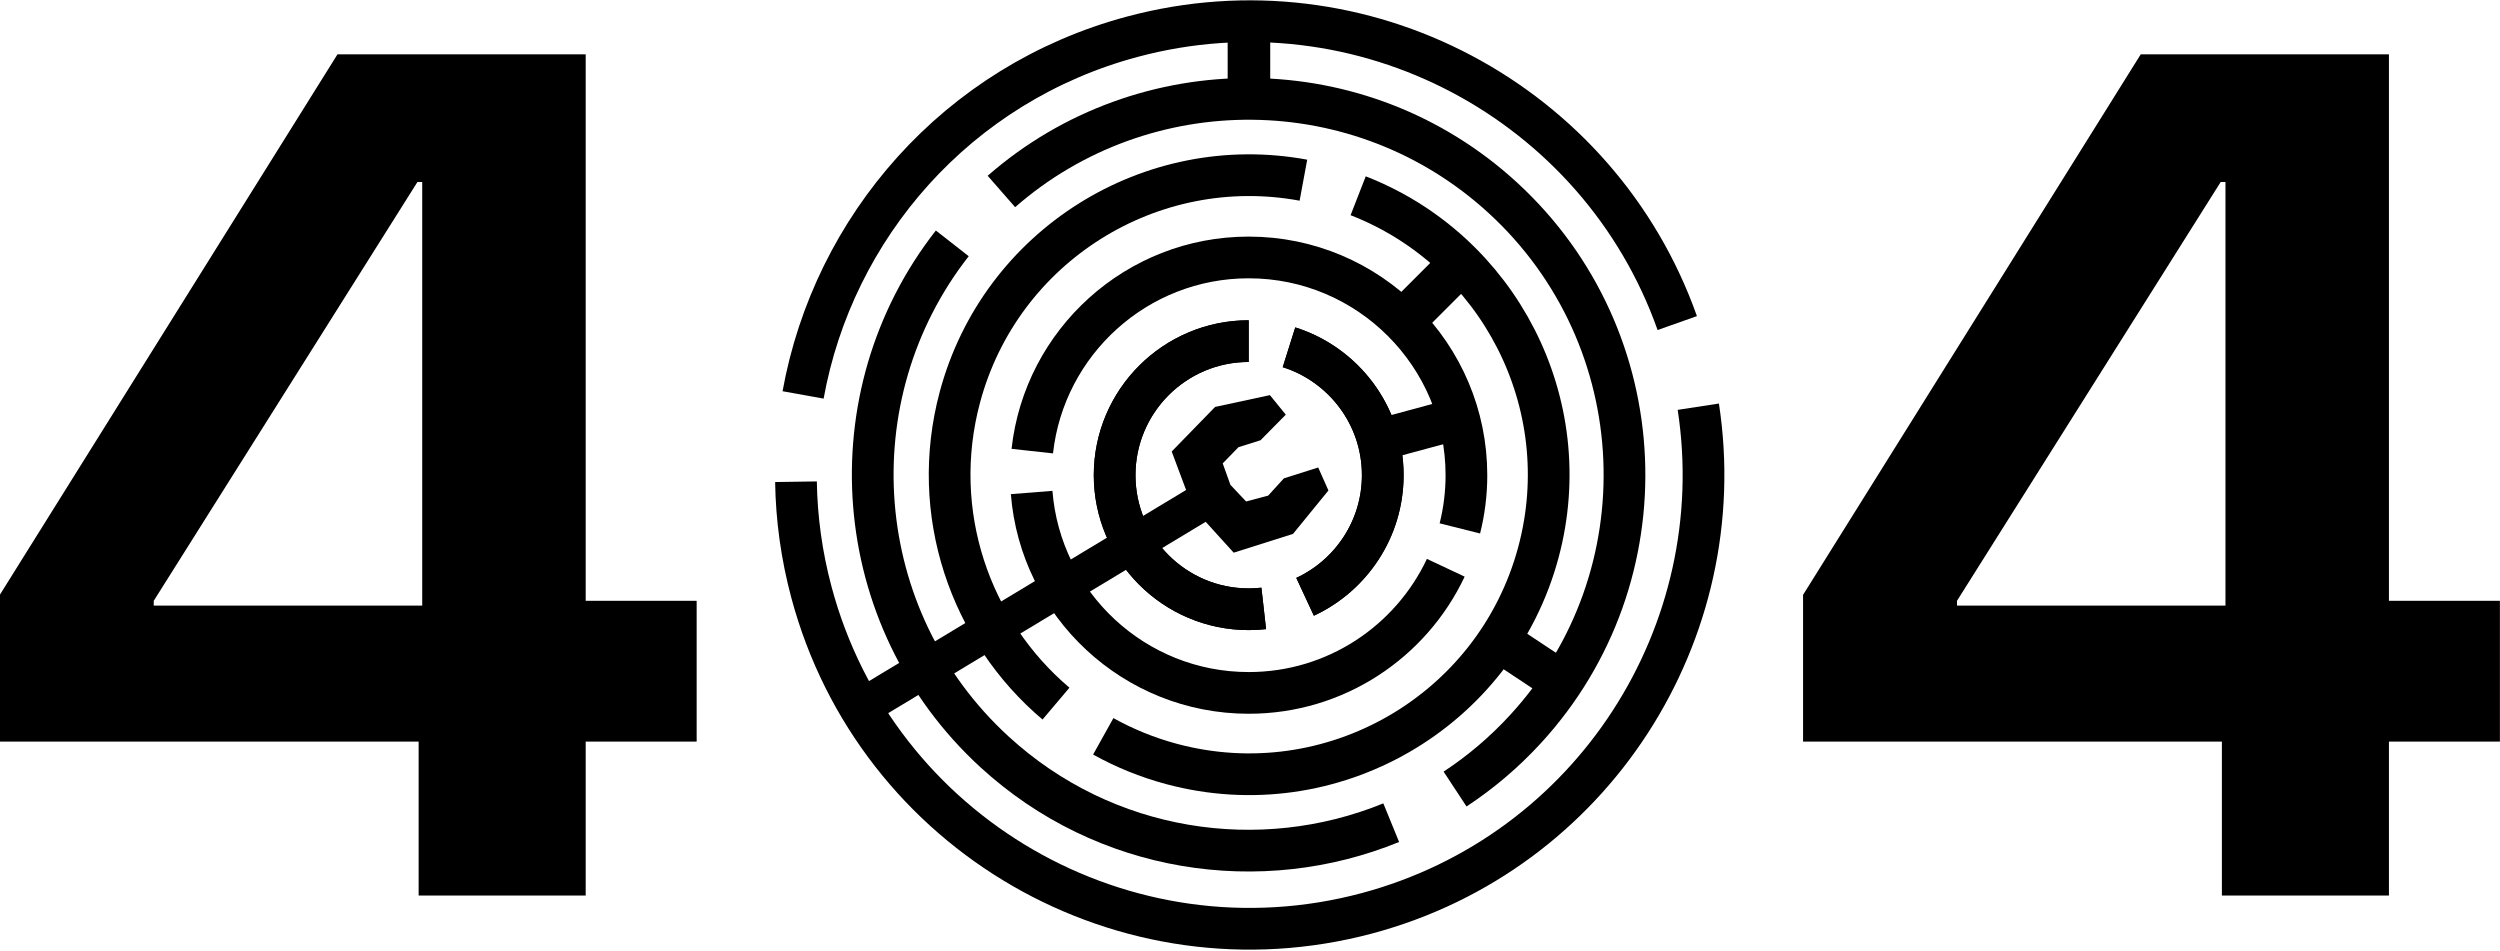
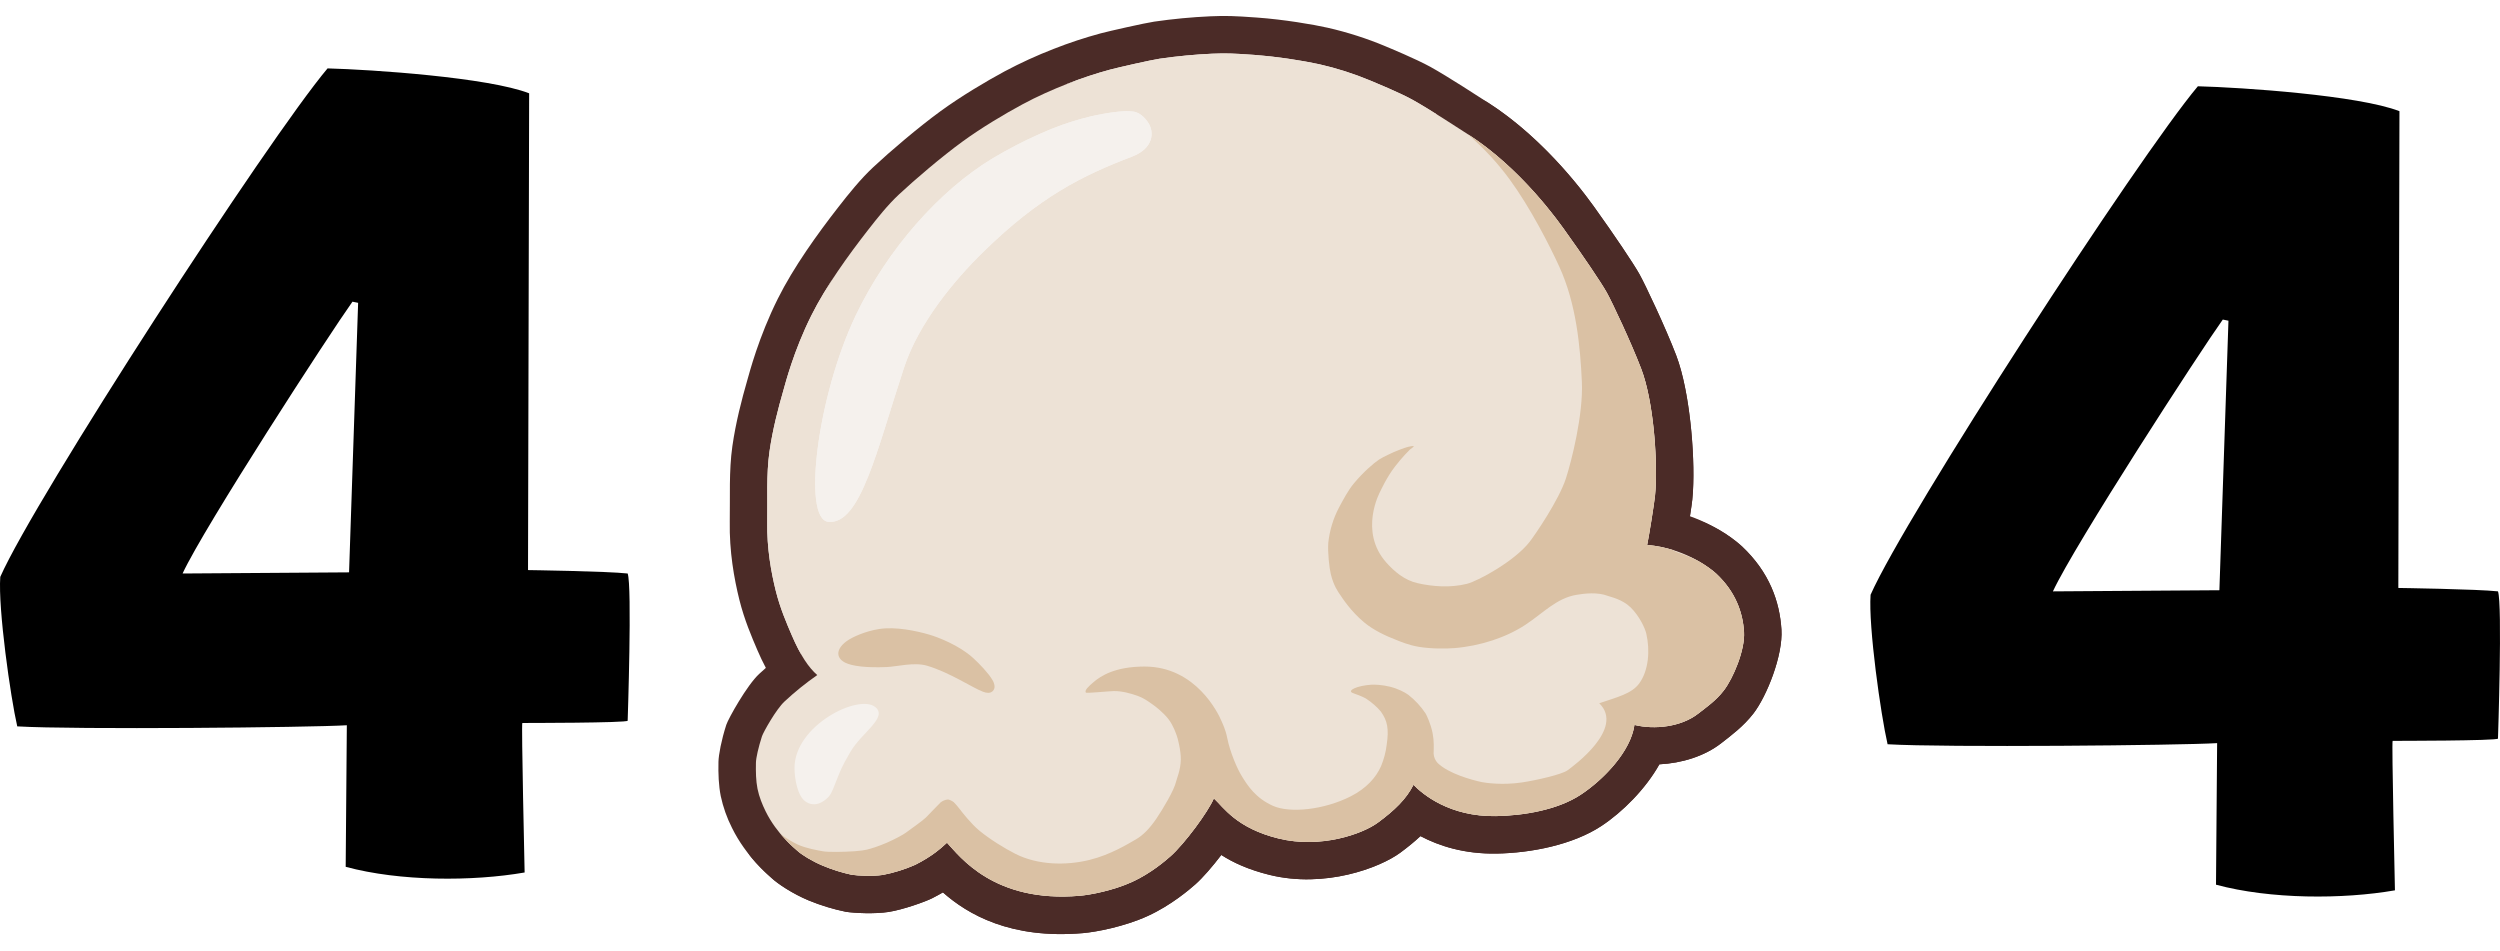
- <svg xmlns="http://www.w3.org/2000/svg" width="100%" height="100%" viewBox="0 0 3247 1234" version="1.1" xml:space="preserve" style="fill-rule:evenodd;clip-rule:evenodd;stroke-linejoin:round;stroke-miterlimit:1.5;">
-   <g transform="matrix(1,0,0,1,-149.406,-1192.33)">
-     <g transform="matrix(1,0,0,1,0,-0.0649902)">
-       <g transform="matrix(1,0,0,1,-190.112,0.0649902)">
-         <g transform="matrix(1549.76,0,0,1549.76,285.034,2355.46)">
-           <path d="M0.386,-0L0.526,-0L0.526,-0.129L0.619,-0.129L0.619,-0.247L0.526,-0.247L0.526,-0.705L0.318,-0.705L0.035,-0.252L0.035,-0.129L0.386,-0.129L0.386,-0ZM0.164,-0.243L0.164,-0.247L0.385,-0.598L0.389,-0.598L0.389,-0.243L0.164,-0.243Z" style="fill-rule:nonzero;" />
-         </g>
-       </g>
-     </g>
-     <g transform="matrix(1,0,0,1,0,-0.0649902)">
-       <g transform="matrix(1,0,0,1,2151.95,0.0649902)">
-         <g transform="matrix(1549.76,0,0,1549.76,285.034,2355.46)">
-           <path d="M0.386,-0L0.526,-0L0.526,-0.129L0.619,-0.129L0.619,-0.247L0.526,-0.247L0.526,-0.705L0.318,-0.705L0.035,-0.252L0.035,-0.129L0.386,-0.129L0.386,-0ZM0.164,-0.243L0.164,-0.247L0.385,-0.598L0.389,-0.598L0.389,-0.243L0.164,-0.243Z" style="fill-rule:nonzero;" />
-         </g>
-       </g>
-     </g>
-     <g transform="matrix(1,0,0,1,0,-0.0649902)">
-       <g transform="matrix(1.04827,0,0,1.04827,1374.32,1499.56)">
-         <path d="M309.082,335.571L283.216,266.381L336.966,211.169L404.9,196.531L424.57,220.74L393.254,252.46L365.941,261.052L346.425,281.11L355.987,307.719L375.387,328.306L402.745,321.031L422.216,299.648L464.729,286.185L477.395,314.677L433.529,368.46L360.02,391.735L309.082,335.571Z" />
-       </g>
-       <g transform="matrix(1.6241,0,0,1.6241,3325.29,75.5995)">
-         <path d="M-799.272,1141.68C-827.119,1200.8 -887.255,1241.76 -956.882,1241.76C-1048.32,1241.76 -1123.39,1171.12 -1130.46,1081.49" style="fill:none;stroke:currentcolor;stroke-width:33.35px;" />
-       </g>
-       <g transform="matrix(1.6241,0,0,1.6241,3325.29,75.5995)">
-         <path d="M-1129.95,1048.4C-1120.36,961.34 -1046.48,893.522 -956.882,893.522C-860.784,893.522 -782.765,971.541 -782.765,1067.64C-782.765,1082.32 -784.586,1096.58 -788.016,1110.21" style="fill:none;stroke:currentcolor;stroke-width:33.35px;" />
-       </g>
-       <g transform="matrix(-0.578174,2.15777,-2.15777,-0.578174,3522.29,4490.98)">
-         <path d="M-799.272,1141.68C-827.119,1200.8 -887.255,1241.76 -956.882,1241.76C-1048.32,1241.76 -1123.39,1171.12 -1130.46,1081.49" style="fill:none;stroke:currentcolor;stroke-width:24.25px;" />
-       </g>
-       <g transform="matrix(-0.578174,2.15777,-2.15777,-0.578174,3522.29,4490.98)">
-         <path d="M-1129.95,1048.4C-1120.36,961.34 -1046.48,893.522 -956.882,893.522C-860.784,893.522 -782.765,971.541 -782.765,1067.64C-782.765,1082.32 -784.586,1096.58 -788.016,1110.21" style="fill:none;stroke:currentcolor;stroke-width:24.25px;" />
-       </g>
-       <g transform="matrix(2.06597,1.89638,-1.89638,2.06597,5772.64,1417.93)">
-         <path d="M-799.272,1141.68C-827.119,1200.8 -887.255,1241.76 -956.882,1241.76C-1048.32,1241.76 -1123.39,1171.12 -1130.46,1081.49" style="fill:none;stroke:currentcolor;stroke-width:19.32px;" />
-       </g>
-       <g transform="matrix(2.06597,1.89638,-1.89638,2.06597,5772.64,1417.93)">
-         <path d="M-1129.95,1048.4C-1120.36,961.34 -1046.48,893.522 -956.882,893.522C-860.784,893.522 -782.765,971.541 -782.765,1067.64C-782.765,1082.32 -784.586,1096.58 -788.016,1110.21" style="fill:none;stroke:currentcolor;stroke-width:19.32px;" />
-       </g>
-       <g transform="matrix(-3.26901,0.875928,-0.875928,-3.26901,-420.338,6137.6)">
-         <path d="M-799.272,1141.68C-827.119,1200.8 -887.255,1241.76 -956.882,1241.76C-1048.32,1241.76 -1123.39,1171.12 -1130.46,1081.49" style="fill:none;stroke:currentcolor;stroke-width:16.01px;" />
-       </g>
-       <g transform="matrix(-3.26901,0.875928,-0.875928,-3.26901,-420.338,6137.6)">
-         <path d="M-1129.95,1048.4C-1120.36,961.34 -1046.48,893.522 -956.882,893.522C-860.784,893.522 -782.765,971.541 -782.765,1067.64C-782.765,1082.32 -784.586,1096.58 -788.016,1110.21" style="fill:none;stroke:currentcolor;stroke-width:16.01px;" />
-       </g>
-       <g transform="matrix(1,0,0,1,2728.09,741.915)">
-         <path d="M-904.543,901.539C-833.986,923.78 -782.765,989.775 -782.765,1067.64C-782.765,1137.58 -824.09,1197.94 -883.633,1225.62" style="fill:none;stroke:currentcolor;stroke-width:54.17px;" />
-       </g>
-       <g transform="matrix(1,0,0,1,2728.09,741.915)">
-         <path d="M-937.34,1240.67C-943.756,1241.39 -950.276,1241.76 -956.882,1241.76C-1052.98,1241.76 -1131,1163.74 -1131,1067.64C-1131,971.541 -1052.98,893.522 -956.882,893.522" style="fill:none;stroke:currentcolor;stroke-width:54.17px;" />
-       </g>
-       <g transform="matrix(1,0,0,1,2728.09,741.915)">
-         <path d="M-904.543,901.539C-833.986,923.78 -782.765,989.775 -782.765,1067.64C-782.765,1137.58 -824.09,1197.94 -883.633,1225.62" style="fill:none;stroke:currentcolor;stroke-width:54.17px;" />
-       </g>
-       <g transform="matrix(1,0,0,1,2728.09,741.915)">
-         <path d="M-937.34,1240.67C-943.756,1241.39 -950.276,1241.76 -956.882,1241.76C-1052.98,1241.76 -1131,1163.74 -1131,1067.64C-1131,971.541 -1052.98,893.522 -956.882,893.522" style="fill:none;stroke:currentcolor;stroke-width:54.17px;" />
-       </g>
-       <g transform="matrix(1,0,0,1,2730.59,729.536)">
-         <path d="M-791.26,1034.59L-686.335,1006.23" style="fill:none;stroke:currentcolor;stroke-width:54.17px;" />
-       </g>
-       <g transform="matrix(0.730214,-0.361316,0.535157,0.830095,1995.93,464.536)">
-         <path d="M-791.26,1034.59L-686.335,1006.23" style="fill:none;stroke:currentcolor;stroke-width:56.77px;" />
-       </g>
-       <g transform="matrix(0.588836,0.702962,-0.731171,0.673626,3318.16,1883.42)">
-         <path d="M-791.26,1034.59L-686.335,1006.23" style="fill:none;stroke:currentcolor;stroke-width:55.35px;" />
-       </g>
-       <g transform="matrix(0.260851,-0.884338,0.965379,0.238953,979.167,372.085)">
-         <path d="M-791.26,1034.59L-686.335,1006.23" style="fill:none;stroke:currentcolor;stroke-width:55.28px;" />
-       </g>
-       <g transform="matrix(1.94443,-0.569179,-0.569179,1.34303,4301.69,-217.31)">
-         <path d="M-1202.21,1224.92L-999.087,1102.51" style="fill:none;stroke:currentcolor;stroke-width:48.54px;" />
-       </g>
-     </g>
+ <svg xmlns="http://www.w3.org/2000/svg" fill-rule="evenodd" stroke-linejoin="round" stroke-miterlimit="2" clip-rule="evenodd" viewBox="0 0 1200 456">
+   <path fill="#ede2d6" d="M532.99 33.38c3.66-.98 19.57-4.6 23.64-5.2 8.1-1.2 17.6-2.09 25.16-2.4 6.72-.26 10.08-.16 20.18.57 11.91.86 25.11 3.1 31.26 4.49a150 150 0 0 1 24.56 7.85c1.96.83 13.7 5.62 20.13 9.16 7.82 4.3 23.17 14.34 26.76 16.65 19.63 12.6 35.97 31.48 45.67 44.99 9.7 13.5 18.23 26.16 20.87 30.86 2.63 4.7 11.79 24.18 16.58 36.72 6.17 16.14 8.1 46.3 6.6 60.99-.34 3.44-3 20.09-3.76 23.51 18.95 1.66 31.38 12.1 33.2 13.82 9.23 8.68 12.72 18.56 13.3 27.93.55 8.7-5.25 22.38-9.76 28.18-3.74 4.83-8.34 8.01-12.3 11.1-8.17 6.34-20.9 7.74-30.55 5.36-1.74 12.66-14.7 26.2-25.77 33.5s-27.36 10.04-40.66 10.27c-22.46.39-35.43-10.67-39.62-15.03-3.48 6.9-9.06 12.24-17.04 18.13-7.5 5.53-27.59 12.62-47.76 7.65-20.18-4.98-26.34-14.91-31.03-19.25-2.68 6.4-14.07 21.82-20.8 27.78-2.17 1.92-9.34 8.16-18.39 12.3-9.1 4.16-20.1 6.22-25.13 6.66-41.24 3.56-57.73-18.97-63.77-25.46-3.06 2.77-6.96 6.4-15.25 10.6a72 72 0 0 1-15.53 4.85c-4.88.76-12 .38-15.03-.08a79 79 0 0 1-13.7-4.3c-5.26-2.2-10.3-5.3-12.5-7.36-.98-.93-9.64-7.78-15.05-18.78-1.6-3.25-3.1-6.9-3.9-10.83-.77-3.92-.84-8.14-.75-12.54.06-2.41 1.2-7.38 2.89-12.63.66-2.03 6.85-13.06 10.83-16.72a141 141 0 0 1 15.72-12.69c-4.1-3.54-8.05-9.36-12.22-19.07-2.44-5.7-5.59-12.88-7.72-21.44-2.19-8.78-4.3-20.4-4.07-32.88.2-10.93-.52-22.7 1.07-33.89 1.5-10.54 4.2-20.78 6.65-29.29.97-3.36 4.92-18.97 13.47-36.08 7.03-14.07 17.8-28.94 27.06-40.82 4.52-5.8 9.51-12.12 15-17.25 7.56-7.07 20.62-18.2 30.5-25.38 9.14-6.66 20.23-13.26 28.7-17.82 7.06-3.81 14.6-7.15 21.64-9.9a196 196 0 0 1 20.62-6.83" />
+   <path fill="#4b2b27" d="M528.33 16.01c3.98-1.07 21.26-4.97 25.67-5.62a274 274 0 0 1 27.06-2.57c7.4-.3 11.09-.21 22.2.6 12.94.92 27.27 3.36 33.95 4.88 9.3 2.1 19.05 5.22 27.58 8.82 2.13.9 14.83 6.13 21.8 9.97 8.12 4.47 24.07 14.87 27.8 17.27 21.7 13.92 39.84 34.7 50.57 49.63 10.22 14.24 19.16 27.6 21.94 32.57 2.81 5 12.6 25.73 17.7 39.09 7 18.32 9.4 52.56 7.7 69.23-.13 1.3-.57 4.35-1.12 7.92 14.27 5.06 23.24 12.84 24.98 14.48 13.18 12.4 18.1 26.54 18.94 39.92.77 12.4-7.08 32.06-13.51 40.34-4.76 6.12-10.44 10.34-15.48 14.26-8.06 6.26-19.02 9.56-29.72 10.08-6.61 11.8-17.51 22.86-27.73 29.6-13.72 9.04-33.77 12.95-50.26 13.23-15.59.27-27.72-3.69-36.58-8.38-2.85 2.67-6.08 5.3-9.7 7.98-9.88 7.27-36.2 17.17-62.75 10.63-10.21-2.52-17.59-5.98-23.14-9.56-4.33 5.65-8.9 10.95-12.46 14.1-2.7 2.38-11.62 10.06-22.83 15.18-11.26 5.15-24.84 7.69-31.07 8.23-34.92 3.02-55.45-9.1-67.27-19.54q-2.32 1.35-5.15 2.8c-3.35 1.7-14.04 5.5-20.9 6.58-6.66 1.04-16.37.56-20.51-.07a99 99 0 0 1-17.93-5.48c-7.6-3.18-14.75-7.9-17.9-10.87-1.25-1.18-12-10-18.85-23.92a63 63 0 0 1-5.4-15.26c-1.02-5.15-1.22-10.68-1.1-16.45.08-3.38 1.38-10.4 3.76-17.77.96-2.96 9.97-19.1 15.8-24.44l3.19-2.88a112 112 0 0 1-4.08-8.55c-2.74-6.4-6.23-14.52-8.64-24.17-2.5-10.03-4.87-23.31-4.6-37.56.21-11.65-.45-24.18 1.24-36.09 1.63-11.42 4.52-22.53 7.18-31.75 1.06-3.65 5.4-20.56 14.66-39.12 7.54-15.1 19.03-31.1 28.97-43.85 5.07-6.52 10.73-13.57 16.9-19.33 7.97-7.47 21.77-19.2 32.2-26.79 9.8-7.13 21.68-14.22 30.75-19.11a218 218 0 0 1 23.61-10.81 214 214 0 0 1 22.53-7.45M533 33.38a196 196 0 0 0-20.62 6.83 201 201 0 0 0-21.64 9.9c-8.47 4.56-19.56 11.16-28.7 17.82-9.88 7.18-22.94 18.3-30.5 25.38-5.49 5.13-10.48 11.45-15 17.25-9.26 11.88-20.03 26.75-27.06 40.83-8.55 17.1-12.5 32.7-13.47 36.07-2.46 8.51-5.16 18.75-6.65 29.3-1.6 11.18-.87 22.95-1.07 33.88-.23 12.48 1.88 24.1 4.07 32.88 2.13 8.56 5.28 15.75 7.72 21.44 4.17 9.72 8.11 15.53 12.22 19.07a141 141 0 0 0-15.72 12.7c-3.98 3.65-10.17 14.68-10.83 16.71-1.7 5.25-2.83 10.22-2.89 12.63-.1 4.4-.02 8.62.76 12.54a44 44 0 0 0 3.89 10.84c5.41 11 14.07 17.84 15.06 18.78 2.18 2.06 7.23 5.16 12.5 7.36a79 79 0 0 0 13.7 4.3c3.03.46 10.14.83 15.02.07a72 72 0 0 0 15.53-4.85c8.29-4.2 12.2-7.83 15.25-10.6 6.04 6.5 22.53 29.03 63.77 25.46 5.03-.44 16.03-2.5 25.13-6.66 9.05-4.14 16.22-10.38 18.4-12.3 6.72-5.96 18.1-21.37 20.79-27.78 4.7 4.34 10.85 14.27 31.03 19.25 20.17 4.97 40.26-2.12 47.76-7.65 7.98-5.89 13.56-11.22 17.04-18.13 4.19 4.37 17.16 15.42 39.62 15.03 13.3-.23 29.6-2.98 40.66-10.27 11.07-7.3 24.03-20.84 25.77-33.5 9.64 2.38 22.38.98 30.54-5.36 3.97-3.09 8.57-6.27 12.31-11.1 4.51-5.8 10.31-19.48 9.77-28.18-.59-9.37-4.08-19.25-13.3-27.93-1.83-1.72-14.26-12.16-33.2-13.82.76-3.42 3.4-20.07 3.76-23.51 1.5-14.68-.44-44.85-6.61-60.99-4.8-12.54-13.95-32.01-16.58-36.71-2.64-4.7-11.16-17.36-20.87-30.87-9.7-13.51-26.04-32.4-45.67-45-3.6-2.3-18.94-12.34-26.76-16.64-6.43-3.54-18.17-8.33-20.13-9.16a150 150 0 0 0-24.56-7.85 243 243 0 0 0-31.26-4.49c-10.1-.73-13.46-.83-20.18-.56-7.56.3-17.05 1.2-25.16 2.4-4.07.6-19.98 4.21-23.64 5.2" />
+   <path fill="#dac1a4" d="M737.32 93.21c5.11 5.76 9.5 11.37 13.03 16.28 9.7 13.5 18.23 26.16 20.87 30.86 2.63 4.7 11.79 24.18 16.58 36.72 5.67 14.85 7.77 41.6 6.9 57.2l-.07 1.06q-.1 1.44-.22 2.73c-.35 3.44-3 20.09-3.77 23.51 4.47.4 8.58 1.27 12.28 2.41.76.54 1.71 1.03 2.94 1.42 1.9.64 3.94 1.44 5.76 2.19q2.26 1 4.38 2.18a48 48 0 0 1 7.84 5.62c9.23 8.68 12.72 18.56 13.3 27.93.55 8.7-5.25 22.38-9.76 28.18-3.74 4.83-8.34 8.01-12.31 11.1-8.16 6.34-20.9 7.74-30.54 5.37l-.11.7q-.25 1.08-.48 2.2c-3.1 11.77-14.95 23.85-25.18 30.59-11.07 7.3-27.36 10.04-40.66 10.27-22.46.38-35.43-10.67-39.62-15.03-3.48 6.9-9.06 12.24-17.04 18.13-7.5 5.53-27.59 12.62-47.76 7.64-20.18-4.97-26.34-14.9-31.03-19.24-2.68 6.4-14.07 21.82-20.8 27.78-2.17 1.92-9.34 8.16-18.39 12.3-9.1 4.16-20.1 6.22-25.13 6.66-41.24 3.56-57.73-18.97-63.77-25.46-3.06 2.77-6.96 6.4-15.25 10.6a72 72 0 0 1-15.53 4.85c-4.88.76-12 .38-15.03-.08a79 79 0 0 1-13.7-4.3c-5.26-2.2-10.3-5.3-12.5-7.36-.43-.4-2.34-1.96-4.8-4.5l-1.76-1.88q-.63-.7-1.26-1.46a45 45 0 0 0 8.14 4.98c4.23 1.91 9.48 2.76 12.14 3.26 2.24.43 9.66.36 15.17-.02 2.56-.18 4.72-.5 5.73-.73 2-.44 5.97-1.73 9.65-3.32 4.17-1.8 8.03-3.95 9.3-4.89 2.39-1.77 8.18-5.84 9.6-7.27 1.57-1.6 6.81-7.08 7.08-7.28a7 7 0 0 1 3.26-1.35c.75-.1 2.36.76 2.99 1.27.49.4 2.43 2.68 3.07 3.57.63.87 5.18 6.74 9.15 10.03 5.02 4.17 12.17 8.57 17.41 11.23 10.67 5.4 24.2 5.68 35.46 2.92 10.38-2.55 18.78-7.86 22.22-9.8 3.53-1.99 6.77-5.36 9.88-9.92 3.23-4.72 8.6-13.79 9.5-17.76.4-1.71 2.2-5.64 2.31-10.65.1-4.36-1.58-10.78-2-11.7-.31-.68-1.37-4.38-3.88-7.7-2.6-3.4-6.61-6.36-7.28-6.84-2.85-2.05-4.84-3.42-7.58-4.4-3.16-1.12-7.44-2.36-11.46-2.29-2.64.05-13.1 1.16-13.4.71-.72-1.05 1.26-2.94 3.84-5.12 3.39-2.88 10.23-7.35 24.3-7.37 24.78-.04 35.59 22.73 37.02 26.24.5 1.22 1.89 3.88 2.7 7.98 1.43 7.13 4.84 14.84 6.95 18.28 2.9 4.74 6.69 10.61 14.97 14.34s24.72 1.87 37.3-4.5c7.6-3.84 12.25-9.1 14.63-14.52a39 39 0 0 0 2.71-10.24c1.14-7.77.35-11.52-2.82-16a32 32 0 0 0-6.76-5.96c-2.5-1.6-5.53-2.37-6.9-3-2.48-1.16 2.2-3.45 9.26-3.92 1.1-.08 5.08.03 8.86.99 3.68.92 7.15 2.67 8.78 3.91a38 38 0 0 1 8.33 9.03c.36.72 2.39 4.7 3.3 9.41.7 3.67.58 6.69.47 9.73a7.3 7.3 0 0 0 1.94 4.54c5.36 5.16 16.43 8.12 21.04 9.13 1.63.35 9.86 1.61 19.35.2 6.62-.98 19.23-3.8 22.01-5.87 2.37-1.76 27.66-19.96 15.17-32.15 8.55-2.93 15.53-4.53 19.18-9.5 4.54-6.2 5.28-15.9 3.38-24-.6-2.55-3.28-8.36-7.49-12.49-3.98-3.91-9.49-4.98-10.89-5.52-4.96-1.93-11.23-1.2-15.18-.52-9.5 1.63-15.8 8.65-24.4 14.34-9.23 6.11-21.68 10.2-34.12 11.22-3.7.31-10.93.4-17.04-.6-5.08-.84-9.36-2.73-10.5-3.17-5.66-2.16-11.35-4.92-15.62-8.44-6.83-5.65-10.85-12.18-11.64-13.3-.97-1.38-3.17-4.38-4.53-9.97-.73-3-1.56-10.56-1.21-15.09a47 47 0 0 1 5.1-16.83c2.2-4.06 4.39-8.3 7.19-11.66 4.44-5.35 9.53-9.77 12.08-11.45 2.07-1.37 6.7-3.36 7.12-3.6.35-.2 5.32-2.16 6.84-2.5.7-.16 2.6-.56 2.67-.28.09.32-1.57 1.32-1.82 1.58-.28.28-3.71 3.64-7.25 8.27-4 5.22-6.84 11.57-6.97 11.79-.24.42-10.42 19.26 2.94 34.23 3.69 4.13 8.56 8.42 15.03 9.87 7.01 1.58 15.54 2.32 23.59.3 5.56-1.41 22.88-10.93 30.05-20.07 2.66-3.4 14.14-20.17 17.5-30.56 2.65-8.2 8.36-30.56 7.65-46.22-.78-17.23-2.71-37.6-10.81-55.33-4.67-10.22-13.96-28.44-23.9-42a129 129 0 0 0-19.35-21c.05.03-.23-.24-.54-.55 12.18 7.82 23.09 18.05 31.93 27.92q.36.44.7.78Z" />
+   <path fill="#4b2b27" d="M397.75 390.85c.86 0 7.54.06 11.19-.2 1.39-.1 2.56-.22 3.11-.35 1.33-.29 3.94-1.2 6.37-2.26 2.53-1.1 4.95-2.25 5.72-2.82l7.9-5.86a576 576 0 0 1 8.78-8.7 25.4 25.4 0 0 1 11.68-4.74h4.77q1.82.2 3.95.87a29 29 0 0 1 7.8 4.2c1 .79 5.1 5.26 6.4 7.05.42.58 3.41 4.55 6.07 6.75a83 83 0 0 0 14.07 9.03c6.92 3.5 15.73 3.28 23.03 1.49 8.3-2.03 14.93-6.45 17.68-8 1.48-.83 2.56-2.5 3.86-4.4 2.18-3.2 7-12.28 7-12.28l-.18.63c.28-1.16 1.78-3.7 1.85-7.03.05-1.82-.93-5.21-.93-5.21s.41 1.09.55 1.4c-.17-.38-.48-2.5-1.84-4.29-1.21-1.6-3.16-2.9-3.47-3.13-1.21-.87-1.94-1.63-3.1-2.05-1.42-.5-3.28-1.28-5.08-1.24-2.69.05-12.55.91-14.74.75l-7.66-2.25-3.46-2.47-2.78-3.22-3-7.57.15-6.88c.67-3.24 3.83-9.3 9.95-14.48 5.03-4.27 14.99-11.6 35.9-11.64 35.75-.06 51.65 32.38 53.71 37.44.7 1.71 2.54 5.49 3.69 11.25a44 44 0 0 0 4.64 12.4c1.42 2.33 2.97 5.52 7.02 7.34 1.23.56 2.99.38 4.9.3a43 43 0 0 0 16.9-4.45c3.13-1.58 5.3-3.48 6.27-5.7a21 21 0 0 0 1.39-5.62c.13-.9.21-2.06.26-2.8-.5-.46-1.17-1.03-1.75-1.4-1.7-1.1-3.86-1.41-4.8-1.85l-6.12-4.45-2.29-3.06-1.82-4.08-.8-4.7.37-4.55 1.5-4.38 2.84-4.23c1.31-1.5 4.57-3.92 9.32-5.84l-1.02-.82c-8.68-7.18-13.89-15.38-14.89-16.8-1.57-2.24-5.12-7.08-7.3-16.1-1-4.12-2.16-14.5-1.67-20.73a66 66 0 0 1 7.21-23.98c2.77-5.12 5.64-10.36 9.16-14.6 5.85-7.05 12.66-12.76 16.02-14.98 2.47-1.63 9.08-4.72 9.08-4.72l-.93.5c.6-.35 9.14-3.82 11.77-4.41 1.83-.41 6.2-.89 7.9-.75l4.94 1.1 3.68 1.88 3.08 2.58 2.54 3.36 1.83 4.36.6 5.83-1.32 5.83c-.74 1.8-7.61 9-7.61 9s1.7-1.44 2.07-1.82c-.23.23-3.02 2.93-5.88 6.67-3.28 4.3-5.51 9.57-5.63 9.78-.15.26-4.42 7.56.74 13.34 1.44 1.61 3.03 3.73 5.55 4.3 4.54 1.02 10.04 1.71 15.25.4 3.77-.95 15.43-7.52 20.29-13.72 2.19-2.8 11.79-16.47 14.55-25 2.28-7.07 7.4-26.34 6.8-39.86-.7-15.14-2.1-33.1-9.21-48.68-4.32-9.44-12.86-26.3-22.05-38.85a111 111 0 0 0-16.32-17.77 18 18 0 0 1-4.34-5.27c.3.6 1.17 2.2 2.57 3.6a17.99 17.99 0 0 1 22.43-27.87c13.56 8.7 25.76 20.06 35.6 31.06l.38.43q.2.2.38.42a224 224 0 0 1 14.18 17.71c10.23 14.24 19.16 27.6 21.95 32.57 2.8 5 12.59 25.73 17.7 39.09 6.4 16.79 9.03 46.98 8.05 64.62l-.05.84-.03.42a96 96 0 0 1-.28 3.35c-.13 1.33-.58 4.46-1.14 8.11l.98.55a120 120 0 0 1 6.76 2.6 71 71 0 0 1 6.24 3.13 65 65 0 0 1 11.03 8.01c13.18 12.4 18.1 26.54 18.93 39.92.78 12.4-7.08 32.06-13.5 40.34-4.77 6.12-10.45 10.34-15.49 14.26-8 6.22-18.9 9.52-29.53 10.07-6.58 11.76-17.67 22.86-27.92 29.6-13.72 9.05-33.77 12.96-50.25 13.24-15.6.27-27.73-3.69-36.58-8.38-2.86 2.67-6.08 5.3-9.71 7.98-9.87 7.27-36.2 17.17-62.74 10.63-10.22-2.52-17.6-5.98-23.14-9.56-4.33 5.65-8.91 10.95-12.46 14.1-2.7 2.38-11.62 10.06-22.84 15.18-11.25 5.15-24.84 7.69-31.06 8.23-34.93 3.02-55.45-9.1-67.27-19.54q-2.33 1.35-5.16 2.8c-3.35 1.7-14.04 5.5-20.9 6.58-6.65 1.04-16.37.56-20.5-.07a99 99 0 0 1-17.94-5.48c-7.6-3.18-14.74-7.9-17.9-10.87-.48-.46-2.6-2.21-5.37-5.06l-.15-.15-1.94-2.08-.16-.18q-.8-.9-1.63-1.88a17.99 17.99 0 0 1 24.76-25.81c.5.38 2.4 1.84 4.58 2.83 2.5 1.13 5.57 1.55 7.46 1.86ZM696.22 49.49a18 18 0 0 1 19.92 1.26c-9.65-7.35-17.75-2.62-19.92-1.26m-7.56 22.57a18 18 0 0 1-1.36-8.48c-.19 1.96-.19 4.9 1.36 8.48m-1-10.86c.99-4.78 3.5-8.19 6.9-10.63a18 18 0 0 0-6.9 10.63m9.1 267.99a45 45 0 0 1 3.64 5.27 57 57 0 0 1 4.91 14.14c.48 2.47.71 4.74.81 6.89 3.17 1.32 6.97 1.91 8.82 2.32 1.08.23 6.55.92 12.86-.02 3.74-.55 12.22-2.73 14.93-3.43 2.03-1.96 6.34-6.33 8.78-8.82a18 18 0 0 1 10.29-25c3.81-1.3 9.35-3.34 10.99-3.94 1.05-2.24.6-5.33 0-8-.24-.5-1.43-2.96-2.69-4.2-1.65-1.61-4.22-1.36-4.8-1.58-1.84-.72-4.15.18-5.61.43-2.83.49-4.89 2.33-7.16 4.02-3.31 2.46-6.65 5.14-10.37 7.6-11.52 7.63-27.03 12.86-42.56 14.15q-1.23.1-2.83.17Zm40.56-235.98q-.34-.35-.7-.78c-8.84-9.87-19.75-20.1-31.92-27.92.31.3.58.58.53.55 0 0 10.1 8.36 19.36 21 9.94 13.56 19.23 31.78 23.9 42 8.1 17.73 10.02 38.1 10.8 55.33.72 15.66-5 38.02-7.64 46.22-3.36 10.39-14.84 27.15-17.5 30.56-7.17 9.14-24.5 18.66-30.06 20.06-8.05 2.03-16.57 1.3-23.59-.29-6.46-1.45-11.34-5.74-15.02-9.87-13.37-14.97-3.19-33.8-2.95-34.23.13-.22 2.97-6.56 6.97-11.8 3.54-4.62 6.97-7.98 7.25-8.26.25-.26 1.91-1.26 1.83-1.58-.08-.28-1.97.12-2.68.28-1.52.34-6.49 2.3-6.83 2.5-.43.24-5.06 2.23-7.13 3.6-2.55 1.68-7.64 6.1-12.08 11.45-2.8 3.37-4.98 7.6-7.18 11.66a47 47 0 0 0-5.1 16.83c-.36 4.53.48 12.1 1.2 15.09 1.36 5.59 3.56 8.59 4.54 9.97.79 1.12 4.8 7.65 11.64 13.3 4.26 3.52 9.95 6.28 15.61 8.44 1.15.44 5.43 2.33 10.5 3.16 6.12 1 13.35.92 17.05.61 12.44-1.03 24.89-5.1 34.11-11.22 8.6-5.69 14.91-12.7 24.4-14.34 3.95-.69 10.22-1.4 15.18.52 1.4.54 6.91 1.6 10.9 5.52 4.2 4.13 6.89 9.94 7.49 12.5 1.9 8.09 1.15 17.79-3.39 23.99-3.64 4.97-10.63 6.57-19.18 9.5 12.5 12.2-12.8 30.39-15.16 32.15-2.78 2.08-15.4 4.89-22.02 5.87a62 62 0 0 1-19.34-.2c-4.62-1-15.69-3.97-21.05-9.13a7.3 7.3 0 0 1-1.93-4.54c.1-3.04.22-6.06-.48-9.73a37 37 0 0 0-3.3-9.41 38 38 0 0 0-8.32-9.03c-1.63-1.24-5.1-2.99-8.79-3.91a35 35 0 0 0-8.85-1c-7.07.48-11.74 2.77-9.26 3.93 1.36.63 4.4 1.4 6.9 3a32 32 0 0 1 6.76 5.95c3.17 4.5 3.96 8.24 2.82 16a39 39 0 0 1-2.72 10.25c-2.38 5.41-7.02 10.68-14.62 14.52-12.58 6.37-29.02 8.24-37.3 4.5-8.29-3.73-12.07-9.6-14.98-14.34a65 65 0 0 1-6.94-18.28c-.82-4.1-2.2-6.76-2.7-7.98-1.43-3.51-12.25-26.28-37.03-26.24-14.07.02-20.9 4.5-24.3 7.37-2.57 2.18-4.56 4.07-3.84 5.12.3.45 10.76-.66 13.4-.7 4.03-.08 8.3 1.16 11.47 2.28 2.74.98 4.73 2.35 7.58 4.4.67.48 4.68 3.43 7.28 6.85 2.5 3.3 3.57 7 3.88 7.7.42.91 2.1 7.33 2 11.69-.12 5-1.92 8.94-2.31 10.65-.9 3.97-6.28 13.04-9.5 17.76-3.12 4.56-6.35 7.93-9.88 9.92-3.45 1.94-11.84 7.25-22.22 9.8-11.26 2.76-24.8 2.49-35.46-2.92-5.25-2.66-12.4-7.06-17.42-11.23-3.97-3.3-8.51-9.16-9.15-10.03a36 36 0 0 0-3.07-3.57c-.63-.5-2.24-1.36-2.99-1.27-.9.12-2.12.5-3.25 1.35-.27.2-5.51 5.68-7.09 7.28-1.42 1.43-7.2 5.5-9.6 7.27-1.27.95-5.13 3.09-9.3 4.9a63 63 0 0 1-9.64 3.31c-1.02.22-3.17.55-5.74.73-5.5.38-12.93.45-15.16.02-2.66-.5-7.92-1.35-12.15-3.26a45 45 0 0 1-8.14-4.98 65 65 0 0 0 3.02 3.34c2.47 2.54 4.38 4.1 4.81 4.5 2.19 2.06 7.24 5.17 12.5 7.37a79 79 0 0 0 13.7 4.3c3.03.45 10.15.83 15.03.07a72 72 0 0 0 15.53-4.85c8.29-4.2 12.19-7.83 15.25-10.6 6.03 6.49 22.52 29.02 63.76 25.46 5.04-.44 16.03-2.5 25.14-6.66 9.04-4.14 16.21-10.38 18.39-12.3 6.73-5.96 18.11-21.37 20.8-27.78 4.69 4.34 10.85 14.27 31.02 19.24 20.18 4.98 40.26-2.1 47.76-7.64 7.99-5.89 13.57-11.22 17.05-18.13 4.18 4.36 17.15 15.41 39.61 15.03 13.3-.23 29.6-2.98 40.67-10.27 10.23-6.74 22.07-18.82 25.18-30.6q.22-1.1.47-2.2l.11-.7c9.65 2.38 22.38.98 30.54-5.36 3.97-3.09 8.57-6.27 12.32-11.1 4.5-5.8 10.3-19.48 9.76-28.18-.59-9.37-4.07-19.25-13.3-27.93-.78-.74-3.5-3.07-7.84-5.62a53 53 0 0 0-4.38-2.18 99 99 0 0 0-5.77-2.19 11 11 0 0 1-2.94-1.42 59 59 0 0 0-12.28-2.41c.77-3.42 3.42-20.07 3.77-23.51a80 80 0 0 0 .3-3.79c.86-15.6-1.23-42.35-6.9-57.2-4.8-12.55-13.95-32.01-16.59-36.72-2.64-4.7-11.16-17.36-20.87-30.86a206 206 0 0 0-13.02-16.28" />
+   <path fill="#dac1a4" d="M407.59 309.44c-7.88 5.77-.58 9.48 17.98 8.67 5.02-.22 13.61-2.44 19.96-.56 13.92 4.12 27.53 14.68 29.52 12.7 1.73-1.72-5.2-9.1-9.38-12.9-6.4-5.84-16.16-9.56-20.24-10.75-5.72-1.68-15.5-3.86-23.25-2.6-6.03.97-11.93 3.5-14.6 5.44" />
+   <path fill="#4b2b27" d="M396.97 294.92c4.1-3 13.06-7.18 22.34-8.68 10.37-1.67 23.52.85 31.17 3.1 5.52 1.6 18.63 6.81 27.3 14.7 5.34 4.87 12.7 14 14.33 18.6 1.35 3.86 1.4 7.29.94 10.02l-1.7 5.29-3.63 5.06-3.5 2.74-3.6 1.68-7.97.99c-2.17-.18-5.45-.9-9.38-2.75-4.95-2.31-13.78-8.2-22.84-10.87-1.61-.48-3.56.12-5.32.33-3.3.4-6.37.84-8.75.95-16.55.72-27.16-2.85-31.37-5.96a20.2 20.2 0 0 1-8.13-12.53c-1.18-5.82-.52-14.9 10.11-22.67m10.62 14.52c-7.88 5.77-.58 9.48 17.98 8.67 5.02-.22 13.61-2.44 19.96-.56 13.92 4.12 27.53 14.68 29.52 12.7 1.73-1.72-5.2-9.1-9.38-12.9-6.4-5.84-16.16-9.56-20.24-10.75-5.72-1.68-15.5-3.85-23.25-2.6-6.03.97-11.93 3.5-14.6 5.44" />
+   <path fill="#dac1a4" d="M406.36 307.77c2.83-2.07 9.08-4.79 15.49-5.82 8.05-1.3 18.22.92 24.16 2.66 4.25 1.24 14.39 5.13 21.06 11.2 3.07 2.8 7.52 7.45 9.31 10.6a7 7 0 0 1 1 2.87 3 3 0 0 1-.87 2.45c-.5.48-1.18.82-2.11.84a7 7 0 0 1-2.57-.54c-4.92-1.81-15.8-9.21-26.89-12.5-6.13-1.8-14.43.44-19.28.65-9.78.43-16.58-.44-19.9-2.07-2.01-.99-3.03-2.32-3.3-3.69-.37-1.8.6-4.23 3.9-6.65m65.95 19.96-.3-.47c-1.95-2.75-5.32-6.18-7.73-8.38-6.15-5.6-15.52-9.15-19.43-10.3-5.5-1.6-14.9-3.74-22.34-2.54-5.66.92-11.2 3.25-13.7 5.07a8 8 0 0 0-2.03 1.93c-.15.21-.3.38-.26.56.02.1.13.18.24.27q.32.27.82.51c2.99 1.47 9.12 2.04 17.9 1.66 5.19-.23 14.08-2.42 20.64-.48 9.86 2.92 19.58 9.01 25.2 11.73q.48.24 1 .43Z" />
+   <path fill="#4b2b27" d="M395.75 293.25c4.26-3.12 13.57-7.5 23.23-9.06 10.68-1.72 24.2.85 32.09 3.15 5.68 1.67 19.17 7.04 28.1 15.17 4.3 3.92 10.35 10.6 12.85 15a25 25 0 0 1 3.32 10.69 20.3 20.3 0 0 1-6.15 16.29 20.3 20.3 0 0 1-14.36 6.06c-2.3.06-5.46-.25-9.22-1.64-4.74-1.75-15.13-8.98-25.77-12.13-1.45-.42-3.18.2-4.77.4-3.25.42-6.27.87-8.62.97-14.1.62-23.8-1.54-28.61-3.9-8.45-4.13-11.84-10.48-13.01-16.24-1.29-6.35-.67-16.29 10.91-24.76Zm10.61 14.52c-3.3 2.42-4.27 4.84-3.9 6.65.28 1.37 1.29 2.7 3.3 3.68 3.32 1.64 10.12 2.51 19.9 2.08 4.85-.21 13.15-2.46 19.28-.64 11.09 3.28 21.97 10.68 26.9 12.5q1.59.56 2.56.53a3 3 0 0 0 2.1-.84c.61-.6.95-1.42.89-2.45a7 7 0 0 0-1.01-2.88c-1.79-3.14-6.24-7.8-9.31-10.59-6.67-6.07-16.81-9.96-21.05-11.2-5.95-1.74-16.12-3.96-24.17-2.66-6.4 1.03-12.66 3.74-15.49 5.81Zm65.95 19.96q-.5-.2-.98-.44c-5.63-2.72-15.35-8.81-25.21-11.73-6.56-1.94-15.45.25-20.64.48-8.78.39-14.91-.2-17.9-1.66q-.5-.23-.82-.51c-.1-.1-.22-.16-.24-.27-.03-.18.12-.34.26-.56q.62-.9 2.03-1.92c2.5-1.83 8.04-4.16 13.7-5.07 7.45-1.2 16.84.93 22.34 2.54 3.91 1.14 13.28 4.7 19.43 10.3 2.41 2.2 5.79 5.62 7.73 8.37z" />
+   <path fill="#f5f1ed" d="M401.87 373.69c1.66-3.94 1.83-5.08 6.32-12.78 5.42-9.31 18.09-16.49 11.98-21.5-7.98-6.56-38.96 8.84-38.8 29.36.03 4.67 1.28 13.54 5.63 16.2 5.44 3.34 10.26-2 10.86-2.67 1.6-1.8 2.8-5.73 4.01-8.61" />
+   <path fill="#4b2b27" d="M420.9 381.69c-2.09 4.95-4.94 11.34-7.72 14.42-2 2.23-18.69 17.64-36.96 6.46a29.4 29.4 0 0 1-10.9-12.34c-3.2-6.57-4.55-15.68-4.6-21.3-.07-10.47 3.87-20.36 10.52-28.7 8.14-10.2 20.47-17.82 31.03-21 13.29-4.02 24.72-.92 30.99 4.23a24 24 0 0 1 8.75 14.54c.88 4.67.45 9.69-1.87 14.9a39 39 0 0 1-6.25 9.4c-2.33 2.67-5.87 5.55-7.87 9-3.65 6.25-3.78 7.19-5.13 10.39Zm-19.03-8c1.66-3.94 1.83-5.08 6.32-12.78 5.42-9.3 18.08-16.49 11.97-21.5-7.97-6.56-38.95 8.84-38.8 29.36.04 4.67 1.29 13.55 5.64 16.2 5.44 3.34 10.26-2 10.85-2.67 1.62-1.79 2.81-5.73 4.02-8.6" />
+   <path fill="#f5f1ed" d="M543.4 75.16c10.09-3.84 11.06-11.61 7.5-16.62-.45-.63-3.01-4.44-6.87-4.97-4.24-.58-9.98.29-14.64 1.1-2.75.49-15 2.7-30.26 9.59a218 218 0 0 0-22.82 11.84c-25.13 15.2-50.26 43.3-65.53 75.26-18.54 38.8-25.79 97.93-13.16 99.11 15.42 1.45 23.2-34.23 36.35-74.11 6.98-21.18 23.85-41.6 38.04-55.48 26.99-26.41 47.53-36.63 71.4-45.72Z" />
+   <path fill="#4b2b27" d="M549.8 91.97c-21.8 8.3-40.56 17.64-65.21 41.77-12.4 12.12-27.44 29.75-33.54 48.25-9.84 29.85-17.35 57.32-26.34 70.69-8.16 12.14-18.29 16.69-28.77 15.7-6.93-.64-13.26-4.1-17.64-11.77-3.28-5.75-5.59-16.93-4.8-31.33 1.24-22.91 8.92-56.28 21.05-81.68 16.85-35.25 44.72-66.12 72.46-82.89 8.5-5.14 17.17-9.43 24.71-12.84 17.42-7.87 31.42-10.36 34.56-10.9 6.42-1.14 14.34-2.02 20.2-1.22 10.34 1.42 17.86 10.66 19.06 12.35a27.4 27.4 0 0 1 3.72 25.08c-2.41 6.96-7.95 14.41-19.46 18.8Zm-6.4-16.8c10.1-3.85 11.06-11.62 7.5-16.63-.45-.63-3-4.44-6.87-4.97-4.24-.58-9.98.29-14.64 1.1-2.75.49-15 2.7-30.25 9.59A218 218 0 0 0 476.3 76.1c-25.13 15.2-50.26 43.3-65.53 75.26-18.54 38.8-25.79 97.93-13.16 99.11 15.42 1.45 23.2-34.23 36.35-74.11 6.98-21.18 23.85-41.6 38.04-55.48 26.99-26.41 47.53-36.63 71.4-45.72Z" />
+   <path fill="#f5f1ed" d="M543.4 75.16c-23.86 9.09-44.4 19.31-71.4 45.72-14.18 13.88-31.05 34.3-38.03 55.48-13.15 39.88-20.93 75.56-36.35 74.12-12.63-1.18-5.38-60.31 13.16-99.12 15.27-31.95 40.4-60.06 65.53-75.25a218 218 0 0 1 22.82-11.85c15.25-6.9 27.51-9.1 30.26-9.58 4.66-.82 10.4-1.69 14.64-1.1 3.86.52 6.42 4.33 6.86 4.96 3.57 5 2.6 12.78-7.49 16.62m-1.47-3.87c3.55-1.36 5.68-3.2 6.42-5.36a5.5 5.5 0 0 0-.83-4.98c-.28-.39-1.68-2.94-4.05-3.27-3.88-.53-9.11.34-13.36 1.08-2.66.47-14.52 2.6-29.27 9.28a214 214 0 0 0-22.38 11.61c-24.54 14.84-49.03 42.3-63.94 73.5-12.67 26.53-20 62.76-19 82.52.2 3.77.67 6.87 1.57 9.06q.27.69.62 1.2c.11.17.13.4.3.42 1.92.18 3.6-.71 5.21-2.22 2.28-2.14 4.34-5.4 6.35-9.47 6.78-13.67 12.64-35.89 20.46-59.6 7.18-21.8 24.48-42.86 39.08-57.14 27.52-26.94 48.48-37.36 72.82-46.63" />
+   <path fill="#4b2b27" d="M549.8 91.97c-21.8 8.3-40.56 17.64-65.21 41.77-12.4 12.12-27.44 29.75-33.54 48.25-9.84 29.85-17.35 57.32-26.34 70.69-8.16 12.14-18.29 16.69-28.77 15.7-6.93-.64-13.26-4.1-17.64-11.77-3.28-5.75-5.59-16.93-4.8-31.33 1.24-22.91 8.92-56.28 21.05-81.68 16.85-35.25 44.72-66.12 72.46-82.89 8.5-5.14 17.17-9.43 24.71-12.84 17.42-7.87 31.42-10.36 34.56-10.9 6.42-1.14 14.34-2.02 20.2-1.22 10.34 1.42 17.86 10.66 19.06 12.35a27.4 27.4 0 0 1 3.72 25.08c-2.41 6.96-7.95 14.41-19.46 18.8Zm-6.4-16.8c10.1-3.85 11.06-11.62 7.5-16.63-.45-.63-3-4.44-6.87-4.97-4.24-.58-9.98.29-14.64 1.1-2.75.49-15 2.7-30.25 9.59A218 218 0 0 0 476.3 76.1c-25.13 15.2-50.26 43.3-65.53 75.26-18.54 38.8-25.79 97.93-13.16 99.11 15.42 1.45 23.2-34.23 36.35-74.11 6.98-21.18 23.85-41.6 38.04-55.48 26.99-26.41 47.53-36.63 71.4-45.72Zm-1.47-3.88c-24.35 9.27-45.3 19.69-72.82 46.63-14.6 14.28-31.9 35.35-39.08 57.14-7.82 23.71-13.68 45.93-20.46 59.6-2.01 4.07-4.07 7.33-6.35 9.47-1.61 1.5-3.29 2.4-5.22 2.22-.17-.02-.18-.25-.3-.41a7 7 0 0 1-.61-1.21c-.9-2.19-1.37-5.3-1.56-9.06-1-19.76 6.32-56 19-82.52 14.9-31.2 39.39-58.66 63.93-73.5 7.7-4.65 15.55-8.52 22.38-11.61 14.75-6.67 26.6-8.81 29.27-9.28 4.25-.74 9.48-1.6 13.36-1.08 2.37.33 3.77 2.88 4.05 3.27a5.5 5.5 0 0 1 .83 4.98c-.75 2.15-2.87 4-6.43 5.36Z" />
+   <g>
+     <path fill="#ede2d6" d="M532.99 33.38c3.66-.98 19.57-4.6 23.64-5.2 8.1-1.2 17.6-2.09 25.16-2.4 6.72-.26 10.08-.16 20.18.57 11.91.86 25.11 3.1 31.26 4.49a150 150 0 0 1 24.56 7.85c1.96.83 13.7 5.62 20.13 9.16 7.82 4.3 23.17 14.34 26.76 16.65 19.63 12.6 35.97 31.48 45.67 44.99 9.7 13.5 18.23 26.16 20.87 30.86 2.63 4.7 11.79 24.18 16.58 36.72 6.17 16.14 8.1 46.3 6.6 60.99-.34 3.44-3 20.09-3.76 23.51 18.95 1.66 31.38 12.1 33.2 13.82 9.23 8.68 12.72 18.56 13.3 27.93.55 8.7-5.25 22.38-9.76 28.18-3.74 4.83-8.34 8.01-12.3 11.1-8.17 6.34-20.9 7.74-30.55 5.36-1.74 12.66-14.7 26.2-25.77 33.5s-27.36 10.04-40.66 10.27c-22.46.39-35.43-10.67-39.62-15.03-3.48 6.9-9.06 12.24-17.04 18.13-7.5 5.53-27.59 12.62-47.76 7.65-20.18-4.98-26.34-14.91-31.03-19.25-2.68 6.4-14.07 21.82-20.8 27.78-2.17 1.92-9.34 8.16-18.39 12.3-9.1 4.16-20.1 6.22-25.13 6.66-41.24 3.56-57.73-18.97-63.77-25.46-3.06 2.77-6.96 6.4-15.25 10.6a72 72 0 0 1-15.53 4.85c-4.88.76-12 .38-15.03-.08a79 79 0 0 1-13.7-4.3c-5.26-2.2-10.3-5.3-12.5-7.36-.98-.93-9.64-7.78-15.05-18.78-1.6-3.25-3.1-6.9-3.9-10.83-.77-3.92-.84-8.14-.75-12.54.06-2.41 1.2-7.38 2.89-12.63.66-2.03 6.85-13.06 10.83-16.72a141 141 0 0 1 15.72-12.69c-4.1-3.54-8.05-9.36-12.22-19.07-2.44-5.7-5.59-12.88-7.72-21.44-2.19-8.78-4.3-20.4-4.07-32.88.2-10.93-.52-22.7 1.07-33.89 1.5-10.54 4.2-20.78 6.65-29.29.97-3.36 4.92-18.97 13.47-36.08 7.03-14.07 17.8-28.94 27.06-40.82 4.52-5.8 9.51-12.12 15-17.25 7.56-7.07 20.62-18.2 30.5-25.38 9.14-6.66 20.23-13.26 28.7-17.82 7.06-3.81 14.6-7.15 21.64-9.9a196 196 0 0 1 20.62-6.83" />
+     <path fill="#dac1a4" d="M737.32 93.21c5.11 5.76 9.5 11.37 13.03 16.28 9.7 13.5 18.23 26.16 20.87 30.86 2.63 4.7 11.79 24.18 16.58 36.72 5.67 14.85 7.77 41.6 6.9 57.2l-.07 1.06q-.1 1.44-.22 2.73c-.35 3.44-3 20.09-3.77 23.51 4.47.4 8.58 1.27 12.28 2.41.76.54 1.71 1.03 2.94 1.42 1.9.64 3.94 1.44 5.76 2.19q2.26 1 4.38 2.18a48 48 0 0 1 7.84 5.62c9.23 8.68 12.72 18.56 13.3 27.93.55 8.7-5.25 22.38-9.76 28.18-3.74 4.83-8.34 8.01-12.31 11.1-8.16 6.34-20.9 7.74-30.54 5.37l-.11.7q-.25 1.08-.48 2.2c-3.1 11.77-14.95 23.85-25.18 30.59-11.07 7.3-27.36 10.04-40.66 10.27-22.46.38-35.43-10.67-39.62-15.03-3.48 6.9-9.06 12.24-17.04 18.13-7.5 5.53-27.59 12.62-47.76 7.64-20.18-4.97-26.34-14.9-31.03-19.24-2.68 6.4-14.07 21.82-20.8 27.78-2.17 1.92-9.34 8.16-18.39 12.3-9.1 4.16-20.1 6.22-25.13 6.66-41.24 3.56-57.73-18.97-63.77-25.46-3.06 2.77-6.96 6.4-15.25 10.6a72 72 0 0 1-15.53 4.85c-4.88.76-12 .38-15.03-.08a79 79 0 0 1-13.7-4.3c-5.26-2.2-10.3-5.3-12.5-7.36-.43-.4-2.34-1.96-4.8-4.5l-1.76-1.88q-.63-.7-1.26-1.46a45 45 0 0 0 8.14 4.98c4.23 1.91 9.48 2.76 12.14 3.26 2.24.43 9.66.36 15.17-.02 2.56-.18 4.72-.5 5.73-.73 2-.44 5.97-1.73 9.65-3.32 4.17-1.8 8.03-3.95 9.3-4.89 2.39-1.77 8.18-5.84 9.6-7.27 1.57-1.6 6.81-7.08 7.08-7.28a7 7 0 0 1 3.26-1.35c.75-.1 2.36.76 2.99 1.27.49.4 2.43 2.68 3.07 3.57.63.87 5.18 6.74 9.15 10.03 5.02 4.17 12.17 8.57 17.41 11.23 10.67 5.4 24.2 5.68 35.46 2.92 10.38-2.55 18.78-7.86 22.22-9.8 3.53-1.99 6.77-5.36 9.88-9.92 3.23-4.72 8.6-13.79 9.5-17.76.4-1.71 2.2-5.64 2.31-10.65.1-4.36-1.58-10.78-2-11.7-.31-.68-1.37-4.38-3.88-7.7-2.6-3.4-6.61-6.36-7.28-6.84-2.85-2.05-4.84-3.42-7.58-4.4-3.16-1.12-7.44-2.36-11.46-2.29-2.64.05-13.1 1.16-13.4.71-.72-1.05 1.26-2.94 3.84-5.12 3.39-2.88 10.23-7.35 24.3-7.37 24.78-.04 35.59 22.73 37.02 26.24.5 1.22 1.89 3.88 2.7 7.98 1.43 7.13 4.84 14.84 6.95 18.28 2.9 4.74 6.69 10.61 14.97 14.34s24.72 1.87 37.3-4.5c7.6-3.84 12.25-9.1 14.63-14.52a39 39 0 0 0 2.71-10.24c1.14-7.77.35-11.52-2.82-16a32 32 0 0 0-6.76-5.96c-2.5-1.6-5.53-2.37-6.9-3-2.48-1.16 2.2-3.45 9.26-3.92 1.1-.08 5.08.03 8.86.99 3.68.92 7.15 2.67 8.78 3.91a38 38 0 0 1 8.33 9.03c.36.72 2.39 4.7 3.3 9.41.7 3.67.58 6.69.47 9.73a7.3 7.3 0 0 0 1.94 4.54c5.36 5.16 16.43 8.12 21.04 9.13 1.63.35 9.86 1.61 19.35.2 6.62-.98 19.23-3.8 22.01-5.87 2.37-1.76 27.66-19.96 15.17-32.15 8.55-2.93 15.53-4.53 19.18-9.5 4.54-6.2 5.28-15.9 3.38-24-.6-2.55-3.28-8.36-7.49-12.49-3.98-3.91-9.49-4.98-10.89-5.52-4.96-1.93-11.23-1.2-15.18-.52-9.5 1.63-15.8 8.65-24.4 14.34-9.23 6.11-21.68 10.2-34.12 11.22-3.7.31-10.93.4-17.04-.6-5.08-.84-9.36-2.73-10.5-3.17-5.66-2.16-11.35-4.92-15.62-8.44-6.83-5.65-10.85-12.18-11.64-13.3-.97-1.38-3.17-4.38-4.53-9.97-.73-3-1.56-10.56-1.21-15.09a47 47 0 0 1 5.1-16.83c2.2-4.06 4.39-8.3 7.19-11.66 4.44-5.35 9.53-9.77 12.08-11.45 2.07-1.37 6.7-3.36 7.12-3.6.35-.2 5.32-2.16 6.84-2.5.7-.16 2.6-.56 2.67-.28.09.32-1.57 1.32-1.82 1.58-.28.28-3.71 3.64-7.25 8.27-4 5.22-6.84 11.57-6.97 11.79-.24.42-10.42 19.26 2.94 34.23 3.69 4.13 8.56 8.42 15.03 9.87 7.01 1.58 15.54 2.32 23.59.3 5.56-1.41 22.88-10.93 30.05-20.07 2.66-3.4 14.14-20.17 17.5-30.56 2.65-8.2 8.36-30.56 7.65-46.22-.78-17.23-2.71-37.6-10.81-55.33-4.67-10.22-13.96-28.44-23.9-42a129 129 0 0 0-19.35-21c.05.03-.23-.24-.54-.55 12.18 7.82 23.09 18.05 31.93 27.92q.36.44.7.78Z" />
+     <path fill="#dac1a4" d="M407.59 309.44c-7.88 5.77-.58 9.48 17.98 8.67 5.02-.22 13.61-2.44 19.96-.56 13.92 4.12 27.53 14.68 29.52 12.7 1.73-1.72-5.2-9.1-9.38-12.9-6.4-5.84-16.16-9.56-20.24-10.75-5.72-1.68-15.5-3.86-23.25-2.6-6.03.97-11.93 3.5-14.6 5.44" />
+     <path fill="#dac1a4" d="M406.36 307.77c2.83-2.07 9.08-4.79 15.49-5.82 8.05-1.3 18.22.92 24.16 2.66 4.25 1.24 14.39 5.13 21.06 11.2 3.07 2.8 7.52 7.45 9.31 10.6a7 7 0 0 1 1 2.87 3 3 0 0 1-.87 2.45c-.5.48-1.18.82-2.11.84a7 7 0 0 1-2.57-.54c-4.92-1.81-15.8-9.21-26.89-12.5-6.13-1.8-14.43.44-19.28.65-9.78.43-16.58-.44-19.9-2.07-2.01-.99-3.03-2.32-3.3-3.69-.37-1.8.6-4.23 3.9-6.65m65.95 19.96-.3-.47c-1.95-2.75-5.32-6.18-7.73-8.38-6.15-5.6-15.52-9.15-19.43-10.3-5.5-1.6-14.9-3.74-22.34-2.54-5.66.92-11.2 3.25-13.7 5.07a8 8 0 0 0-2.03 1.93c-.15.21-.3.38-.26.56.02.1.13.18.24.27q.32.27.82.51c2.99 1.47 9.12 2.04 17.9 1.66 5.19-.23 14.08-2.42 20.64-.48 9.86 2.92 19.58 9.01 25.2 11.73q.48.24 1 .43Z" />
+     <path fill="#f5f1ed" d="M401.87 373.69c1.66-3.94 1.83-5.08 6.32-12.78 5.42-9.31 18.09-16.49 11.98-21.5-7.98-6.56-38.96 8.84-38.8 29.36.03 4.67 1.28 13.54 5.63 16.2 5.44 3.34 10.26-2 10.86-2.67 1.6-1.8 2.8-5.73 4.01-8.61M543.4 75.16c10.09-3.84 11.06-11.61 7.5-16.62-.45-.63-3.01-4.44-6.87-4.97-4.24-.58-9.98.29-14.64 1.1-2.75.49-15 2.7-30.26 9.59a218 218 0 0 0-22.82 11.84c-25.13 15.2-50.26 43.3-65.53 75.26-18.54 38.8-25.79 97.93-13.16 99.11 15.42 1.45 23.2-34.23 36.35-74.11 6.98-21.18 23.85-41.6 38.04-55.48 26.99-26.41 47.53-36.63 71.4-45.72Z" />
+     <path fill="#f5f1ed" d="M543.4 75.16c-23.86 9.09-44.4 19.31-71.4 45.72-14.18 13.88-31.05 34.3-38.03 55.48-13.15 39.88-20.93 75.56-36.35 74.12-12.63-1.18-5.38-60.31 13.16-99.12 15.27-31.95 40.4-60.06 65.53-75.25a218 218 0 0 1 22.82-11.85c15.25-6.9 27.51-9.1 30.26-9.58 4.66-.82 10.4-1.69 14.64-1.1 3.86.52 6.42 4.33 6.86 4.96 3.57 5 2.6 12.78-7.49 16.62m-1.47-3.87c3.55-1.36 5.68-3.2 6.42-5.36a5.5 5.5 0 0 0-.83-4.98c-.28-.39-1.68-2.94-4.05-3.27-3.88-.53-9.11.34-13.36 1.08-2.66.47-14.52 2.6-29.27 9.28a214 214 0 0 0-22.38 11.61c-24.54 14.84-49.03 42.3-63.94 73.5-12.67 26.53-20 62.76-19 82.52.2 3.77.67 6.87 1.57 9.06q.27.69.62 1.2c.11.17.13.4.3.42 1.92.18 3.6-.71 5.21-2.22 2.28-2.14 4.34-5.4 6.35-9.47 6.78-13.67 12.64-35.89 20.46-59.6 7.18-21.8 24.48-42.86 39.08-57.14 27.52-26.94 48.48-37.36 72.82-46.63" />
  </g>
+   <path fill-rule="nonzero" d="M1149.57 427.36c0-1.08-1.63-71.75-1.1-71.75.55 0 50.56 0 50.56-1.09 0 0 2.18-64.69 0-70.67-9.78-1.08-47.83-1.63-47.83-1.63l.54-228.85c-19.57-7.61-75.56-11.42-96.76-11.96-28.81 34.25-140.25 206.02-157.1 244.08-1.09 15.22 4.9 57.62 8.16 71.75 27.18 1.63 140.79.54 158.18-.54l-.54 67.95c26.1 7.06 60.88 7.06 85.89 2.71m-79.91-273.42-4.35 129.37-79.91.55c10.33-22.3 70.67-115.25 81.54-130.47zM251.82 418.79c0-1.1-1.63-71.76-1.1-71.76.55 0 50.56 0 50.56-1.09 0 0 2.18-64.68 0-70.66-9.78-1.1-47.83-1.64-47.83-1.64l.54-228.85c-19.57-7.61-75.56-11.42-96.76-11.96C128.42 67.08 16.98 238.85.13 276.91c-1.09 15.22 4.9 57.62 8.15 71.75 27.19 1.63 140.8.55 158.2-.54l-.55 67.95c26.1 7.06 60.88 7.06 85.89 2.72M171.9 145.36l-4.35 129.37-79.91.55c10.33-22.3 70.67-115.25 81.54-130.47z" />
</svg>
